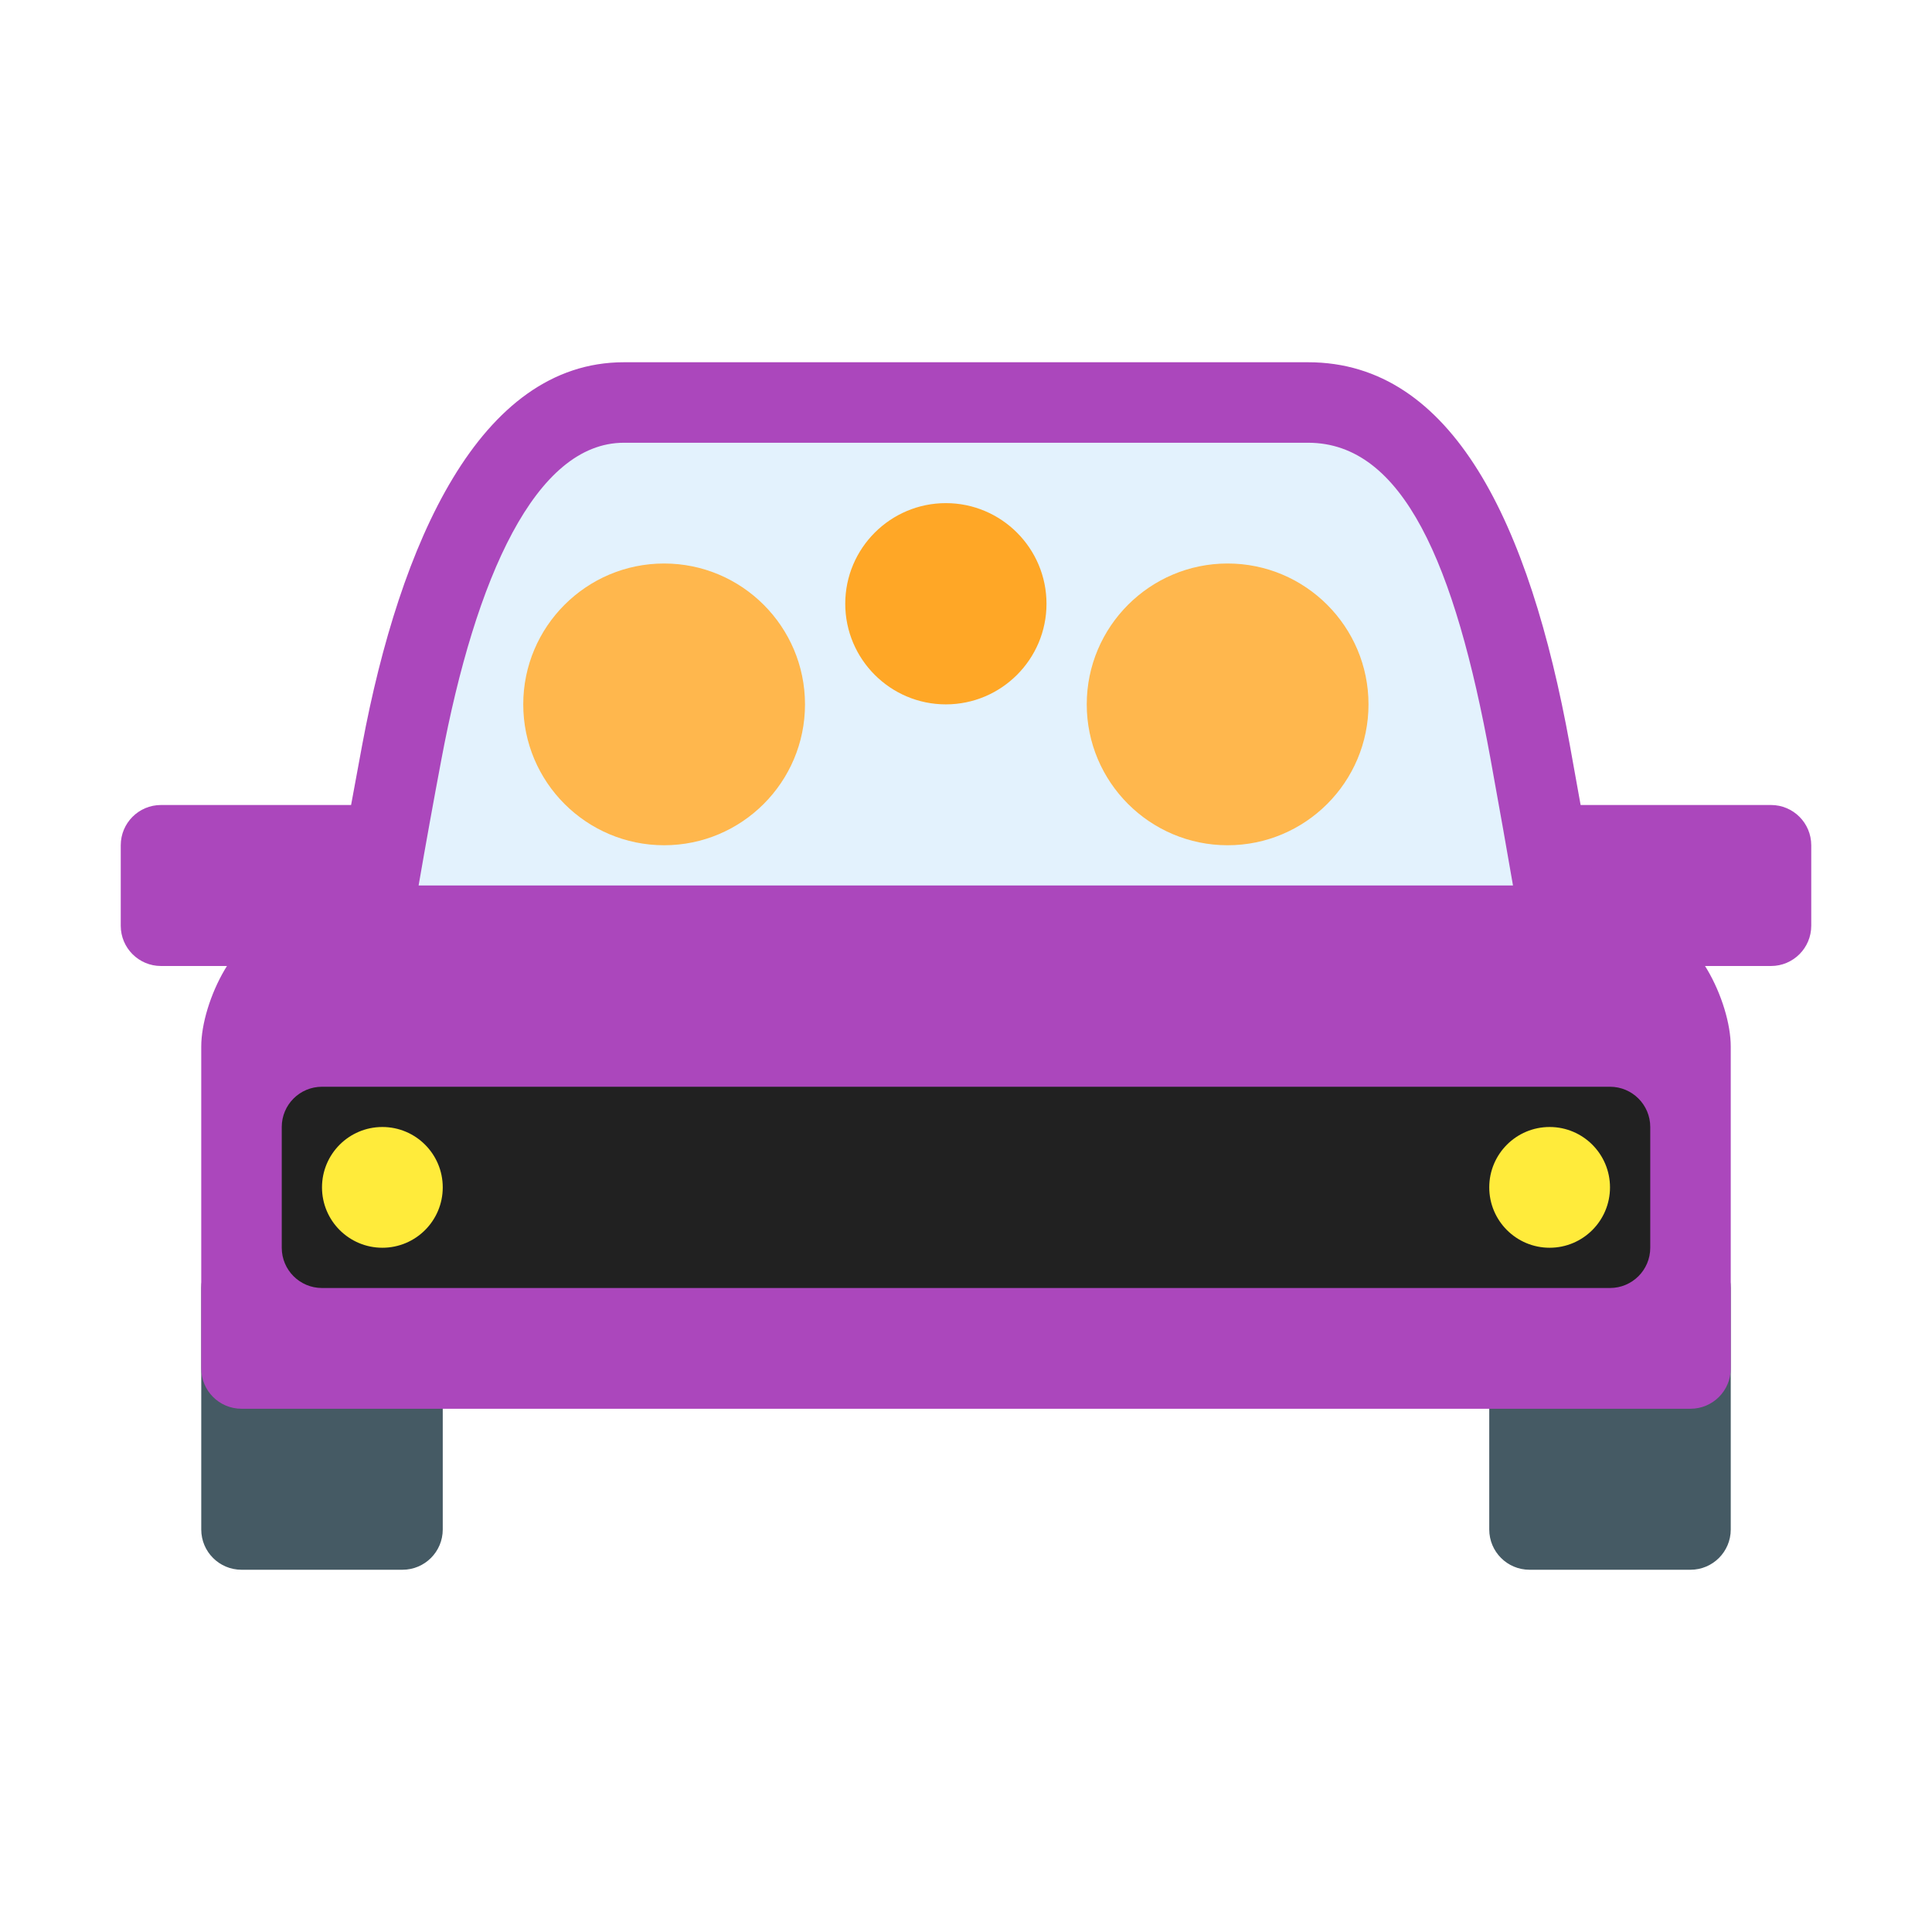
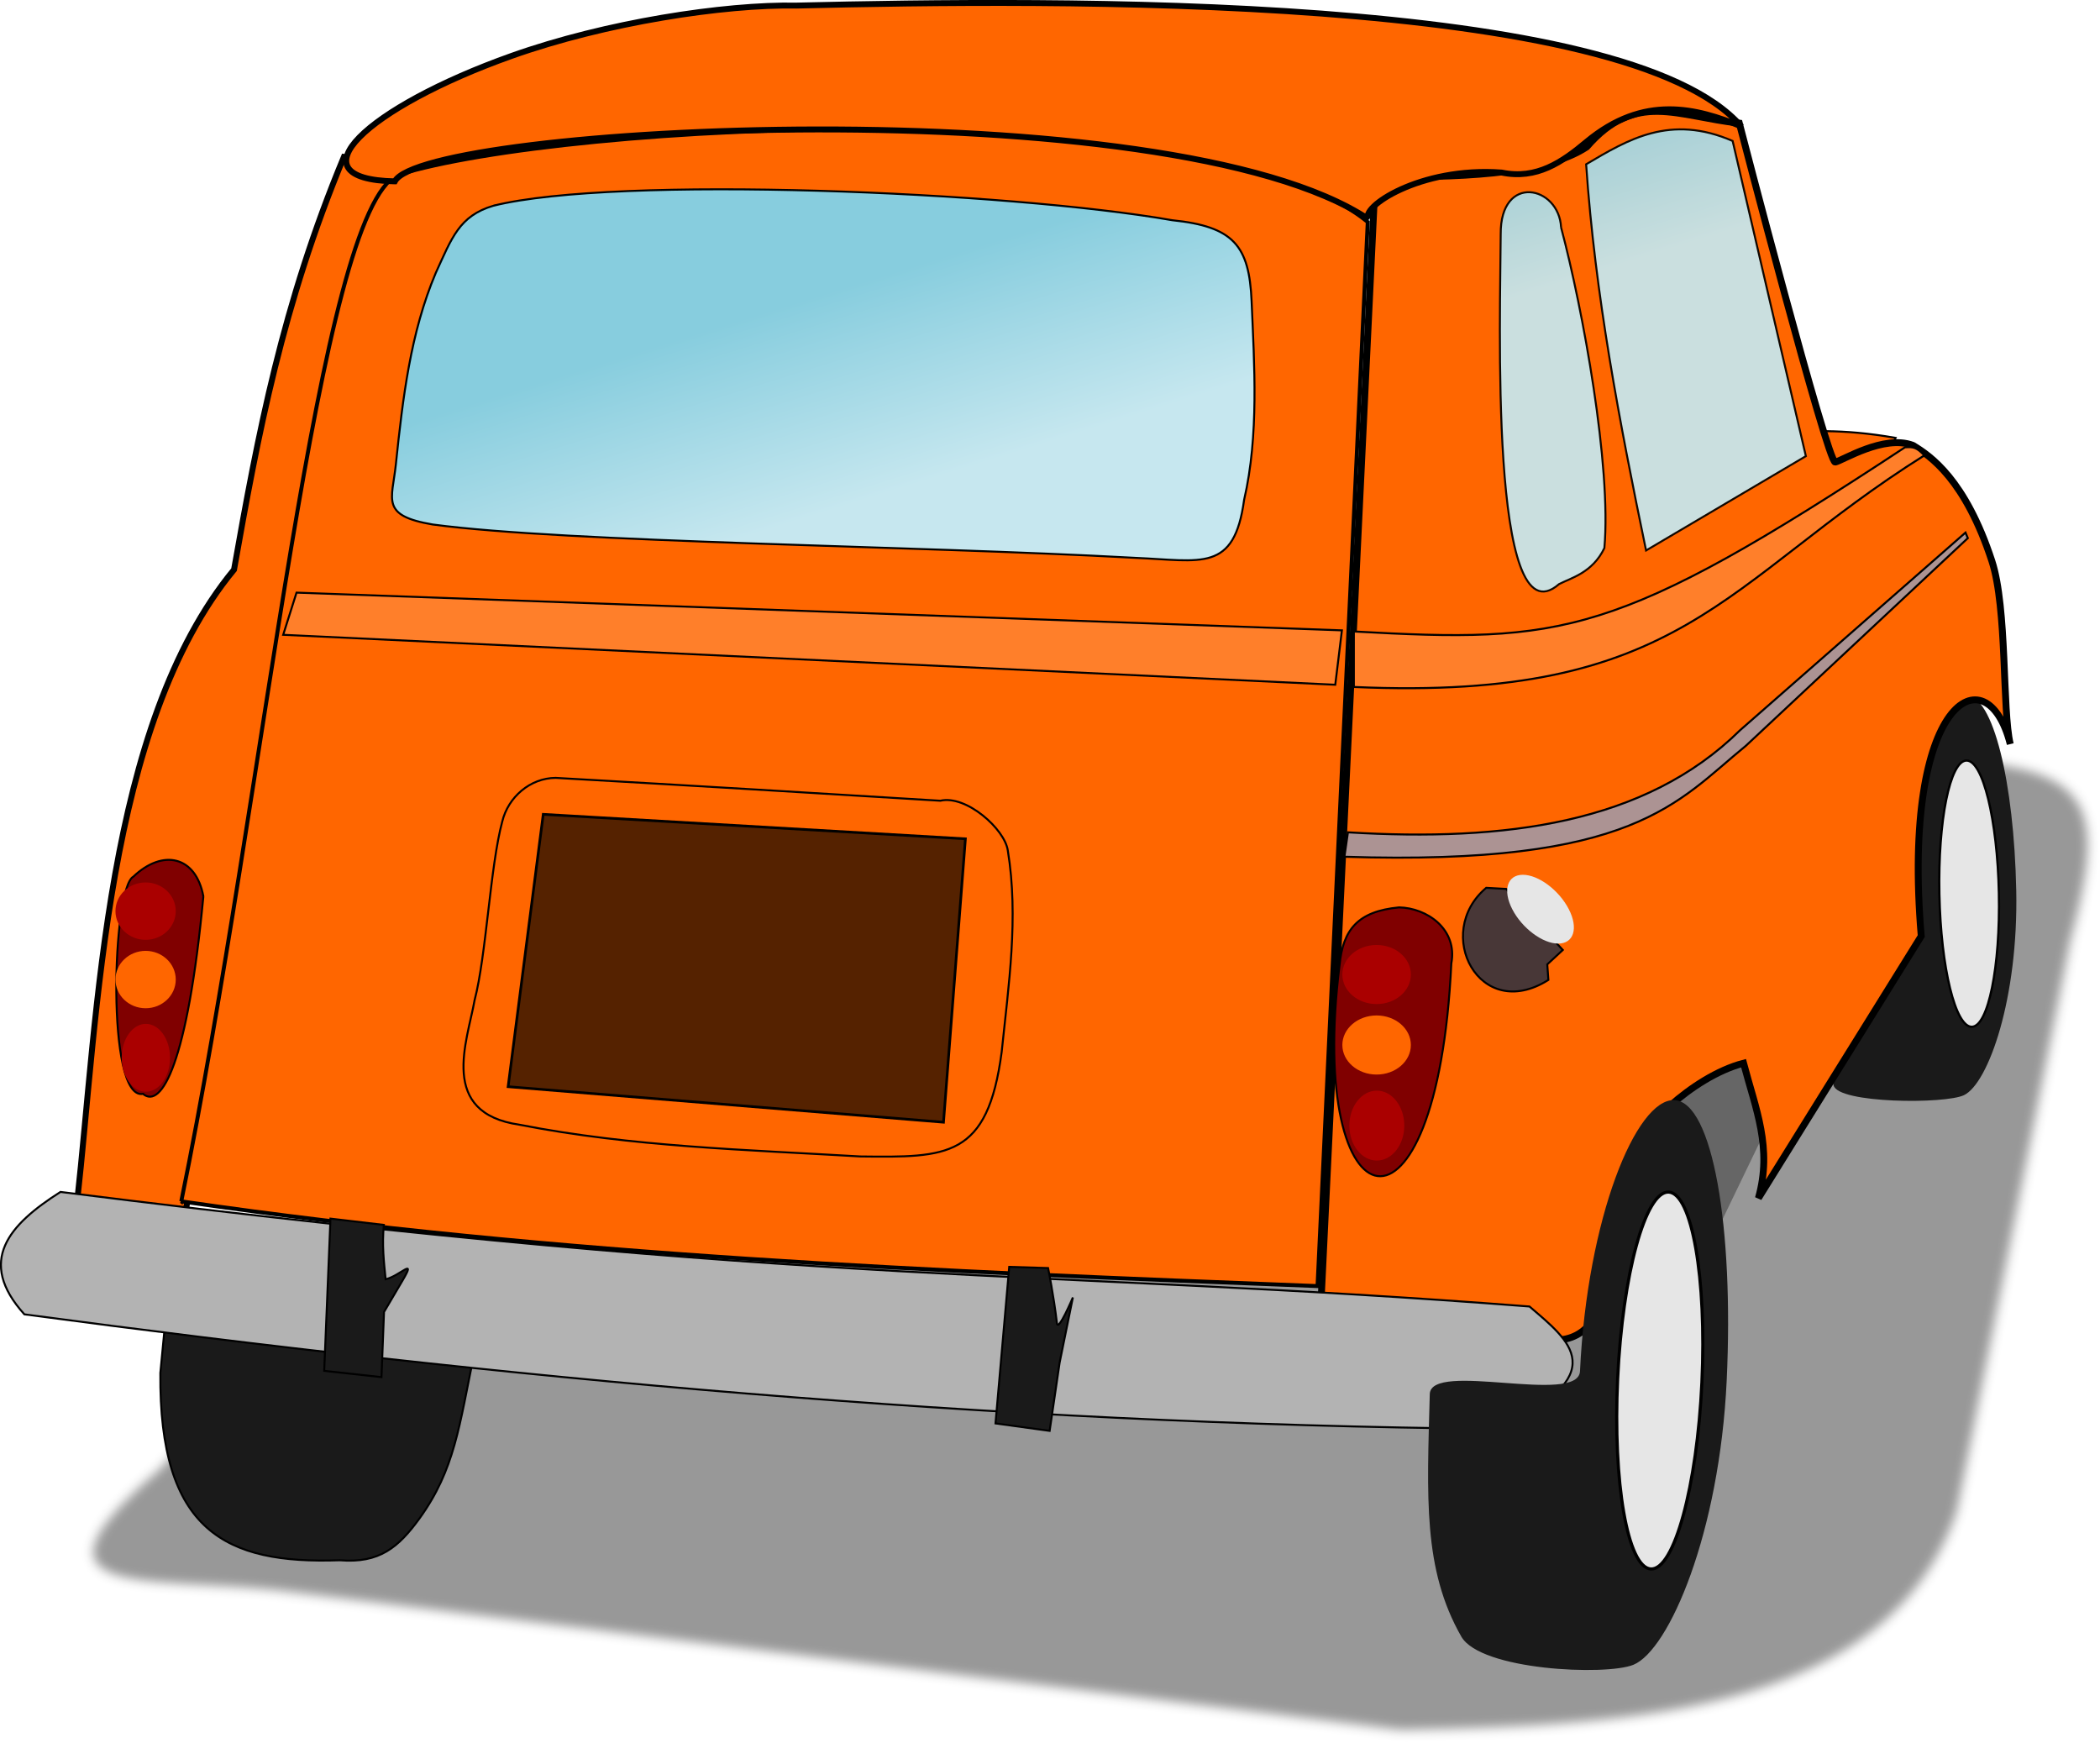
- <svg xmlns="http://www.w3.org/2000/svg" width="800px" height="800px" viewBox="0 0 1024 1024" class="icon" version="1.1">
-   <path d="M234.667 682.667a21.333 21.333 0 0 0-21.333-21.333H128a21.333 21.333 0 0 0-21.333 21.333v128a21.333 21.333 0 0 0 21.333 21.333h85.333a21.333 21.333 0 0 0 21.333-21.333v-128zM917.333 682.667a21.333 21.333 0 0 0-21.333-21.333h-85.333a21.333 21.333 0 0 0-21.333 21.333v128a21.333 21.333 0 0 0 21.333 21.333h85.333a21.333 21.333 0 0 0 21.333-21.333v-128z" fill="#455A64" />
-   <path d="M938.667 426.667H85.333a21.333 21.333 0 0 0-21.333 21.333v42.667a21.333 21.333 0 0 0 21.333 21.333h853.333a21.333 21.333 0 0 0 21.333-21.333v-42.667a21.333 21.333 0 0 0-21.333-21.333z" fill="#AB47BC" />
-   <path d="M874.667 490.667l-42.667-21.227C824.875 469.376 199.083 469.333 192 469.333l-42.667 21.333c-23.552 0-42.667 40.448-42.667 64v170.667a21.333 21.333 0 0 0 21.333 21.333h768a21.333 21.333 0 0 0 21.333-21.333v-170.667c0-23.552-19.115-64-42.667-64z" fill="#AB47BC" />
-   <path d="M848.768 490.709c-3.051-18.944-8.171-48.704-16.768-96.043C810.667 277.333 769.92 192 693.333 192h-362.667c-76.587 0-118.677 96-138.667 202.667-8.704 46.421-13.867 76.651-16.917 96.043h673.685z" fill="#AB47BC" />
-   <path d="M874.667 661.333a21.333 21.333 0 0 1-21.333 21.333H170.667a21.333 21.333 0 0 1-21.333-21.333v-64a21.333 21.333 0 0 1 21.333-21.333h682.667a21.333 21.333 0 0 1 21.333 21.333v64z" fill="#212121" />
-   <path d="M202.667 629.333m-32 0a32 32 0 1 0 64 0 32 32 0 1 0-64 0Z" fill="#FFEB3B" />
-   <path d="M821.333 629.333m-32 0a32 32 0 1 0 64 0 32 32 0 1 0-64 0Z" fill="#FFEB3B" />
-   <path d="M790.016 402.283C771.157 298.667 743.552 234.667 693.333 234.667h-362.667c-46.677 0-78.613 71.232-96.725 167.872A4333.76 4333.76 0 0 0 221.867 469.333h580.053c-2.901-16.917-6.763-38.699-11.904-67.051z" fill="#E3F2FD" />
-   <path d="M352 448c-41.173 0-74.667-33.451-74.667-74.667s33.493-74.667 74.667-74.667 74.667 33.451 74.667 74.667-33.493 74.667-74.667 74.667M650.667 448c-41.173 0-74.667-33.451-74.667-74.667s33.493-74.667 74.667-74.667 74.667 33.451 74.667 74.667-33.493 74.667-74.667 74.667" fill="#FFB74D" />
-   <path d="M501.333 373.333c-29.397 0-53.333-23.915-53.333-53.333s23.936-53.333 53.333-53.333S554.667 290.581 554.667 320s-23.936 53.333-53.333 53.333" fill="#FFA726" />
+ <svg xmlns="http://www.w3.org/2000/svg" id="svg3923" viewBox="0 0 540.52 448.46" version="1.1">
+   <defs id="defs3925">
+     <filter id="filter7578" color-interpolation-filters="sRGB">
+       <feGaussianBlur id="feGaussianBlur7580" stdDeviation="0.136" />
+     </filter>
+     <linearGradient id="linearGradient3855" y2="-106.22" gradientUnits="userSpaceOnUse" x2="2575.2" y1="-207.43" x1="2543.7">
+       <stop id="stop4359" style="stop-color:#87cdde" offset="0" />
+       <stop id="stop4361" style="stop-color:#c6e7ef" offset="1" />
+     </linearGradient>
+   </defs>
+   <g id="layer1" transform="translate(-108.92 -173.37)">
+     <g id="g3773" transform="matrix(9.857 0 0 9.857 -235.41 -117.34)">
+       <path id="path3775" style="opacity:0.452;color:#000000;filter:url(#filter7578);fill:#1a1a1a" d="m47.563 58.608-8.459 9.255c-4.076 3.492-0.127 2.756 3.286 3.181l29.128 3.619c6.022-0.118 12.717-0.438 14.512-5.711l2.952-14.847c0.805-3.017 0.825-4.354-2.174-4.679l-3.759-0.408z" />
+       <g id="g3777">
+         <g id="g3779" transform="matrix(.051538 0 0 .051538 -70.775 46.646)">
+           <path id="path3781" style="stroke:#000000;stroke-width:1px;fill:#ff6600" d="m3011.5-110.97c-56.446-9.95-67.958 7.34-83.779-14.619v23.616l74.783 9.559z" />
+           <g id="g3783" transform="matrix(.70566 -.014415 .014415 .70566 1002.7 -99.069)">
+             <path id="path3785" d="m2925.8 367.78c0 77.634-22.836 138.04-40.452 146.19-13.636 6.306-90.817 4.193-93.494-8.938-7.871-38.61-14.928-71.144-16.007-123.19-0.354-17.07 75.482 2.179 75.482-15.187 0-77.634 21.919-139.44 41.327-139.44s33.142 62.935 33.142 140.57z" style="color:#000000;fill:#1a1a1a" />
+             <path id="path3787" style="stroke-linejoin:round;color:#000000;stroke:#000000;stroke-linecap:round;stroke-width:1.6;fill:#e6e6e6" d="m2919.3 383.57c0 52.791-9.566 95.587-21.366 95.587s-21.366-42.796-21.366-95.587 9.566-95.587 21.366-95.587 21.366 42.796 21.366 95.587z" transform="translate(-6 -14.102)" />
+           </g>
+           <path id="path3789" style="fill:#666666" d="m2852.4 264.93 53.978-101.21 75.907 14.057-75.907 157.44z" transform="translate(0 -14.102)" />
+           <path id="path3791" d="m2225.3-253.34 25.048 3.578c-47.879 174.98-72.257 355.57-105.77 533.43l-8.338 28.365-66.397-18.687 20.277-17.096c10.57-94.513 14.335-241.52 79.518-320.46 12.209-68.917 24.432-134.04 55.662-209.13z" style="stroke:#000000;stroke-width:3;fill:#ff6600" />
+           <path id="path3793" d="m2132.3 362.8c-0.693 80.086 32.925 96.959 90.907 94.904 20.05 1.636 29.749-6.475 40.53-21.379 17.696-24.645 19.991-46.39 27.68-83.861l-26.58-49.344-125.95-8.996z" style="stroke:#000000;stroke-width:1px;fill:#1a1a1a" />
+           <path id="path3795" d="m2142.9 275.85c191.9 27.91 383.81 35.541 575.71 42.94l25.446-539.13c-82.574-67.317-407.93-50.096-491.42-23.855-40.429 18.593-66.935 310.91-109.73 520.05z" style="stroke:#000000;stroke-width:2;fill:#ff6600" />
+           <path id="path3797" d="m2747.9-243.34c39.327 0.419 85.092-0.43 107.09-15.048 24.675-28.502 45.83-15.461 77.312-12.026 0 0 44.835 172.51 48.598 171.72 3.763-0.795 24.607-14.037 39.32-8.513 8.916 5.334 26.586 17.429 40.063 58.66 7.817 23.916 5.217 75.567 9.301 92.718-11.845-46.822-55.291-23.007-45.104 97.29l-82.5 132.77c7.171-25.52-1.332-44.978-7.526-68.38-26.628 6.968-54.37 35.678-53.967 43.964-13.551 44.637-8.054 104.56-49.49 95.378-40.471-0.159-111.46-0.992-111.46-0.992z" style="stroke:#000000;stroke-width:3.487;fill:#ff6600" />
+           <path id="path3799" d="m2734 88.884c79.453 4.766 150.6-4.29 198.68-51.726l114.22-100.14 1.183 2.811-112.45 105.2c-34.939 28.454-56.086 60.983-203.41 56.223z" style="stroke:#000000;stroke-width:1.026px;fill:#ac9393" />
+           <path id="path3801" d="m2814.2 117.56 28.676 30.925-7.872 7.31 0.562 7.872c-34.952 22.081-58.656-23.797-31.488-46.669z" style="stroke:#000000;stroke-width:1px;fill:#483737" />
+           <path id="path3803" style="color:#000000;fill:#e6e6e6" d="m1286.5 42.265c0 9.627-6.042 17.431-13.495 17.431-7.453 0-13.495-7.804-13.495-17.431 0-9.627 6.042-17.431 13.495-17.431 7.453 0 13.495 7.804 13.495 17.431z" transform="matrix(1.0618 0 .51379 1 1458.2 85.561)" />
+           <path id="path3805" d="m2759.9 126.91c-21.009 2.005-28.398 11.345-30.126 29.184-16.776 134.7 49.382 150.77 56.62-0.745 3.317-17.501-12.507-28.187-26.494-28.439z" style="stroke:#000000;stroke-width:1px;fill:#800000" />
+           <path id="path3807" style="color:#000000;fill:#aa0000" d="m1212.5 72.979c0 8.268-7.772 14.971-17.36 14.971-9.588 0-17.36-6.703-17.36-14.971 0-8.268 7.772-14.971 17.36-14.971 9.588 0 17.36 6.703 17.36 14.971z" transform="translate(1553.4 87.951)" />
+           <path id="path3809" style="color:#000000;fill:#ff6600" d="m1212.5 72.979c0 8.268-7.772 14.971-17.36 14.971-9.588 0-17.36-6.703-17.36-14.971 0-8.268 7.772-14.971 17.36-14.971 9.588 0 17.36 6.703 17.36 14.971z" transform="translate(1553.4 123.66)" />
+           <path id="path3811" style="color:#000000;fill:#aa0000" d="m1212.5 72.979c0 8.268-7.772 14.971-17.36 14.971-9.588 0-17.36-6.703-17.36-14.971 0-8.268 7.772-14.971 17.36-14.971 9.588 0 17.36 6.703 17.36 14.971z" transform="matrix(.80162 0 0 1.1831 1790.6 151.13)" />
+           <path id="path3813" d="m2081.7 271.08c389.81 49.012 494.39 38.699 744.29 58.048 20.226 17.368 43.486 34.347-16.699 62.024-259.44-2.522-505.44-25.96-745.88-58.048-24.398-27.028-7.723-45.498 18.289-62.024z" style="stroke:#000000;stroke-width:1px;fill:#b3b3b3" />
+           <path id="path3815" d="m2218.5 284.6 27.036 3.181c-0.965 10.346 0.014 18.509 0.907 27.547 7.291-1.701 15.684-11.452 8.668 0.467l-9.481 16.107-1.287 33.011-29.024-3.181z" style="stroke:#000000;stroke-width:1px;fill:#1a1a1a" />
+           <path id="path3817" style="stroke:#000000;stroke-width:1px;fill:#1a1a1a" d="m2562.4 309.05 19.681 0.596s2.798 13.602 4.49 27.9c0.569 4.807 8.073-12.993 8.073-12.993l-6.704 32.992-5.064 34.601-27.434-3.777z" />
+           <path id="path3819" d="m2301-228.58c62.395-15.526 260.95-7.195 344 7.336 31.178 3.194 38.997 12.943 40.2 41.087 1.362 31.982 3.792 67.787-3.796 100.59-5.055 36.941-21.452 30.778-55.368 29.366-111.41-6.121-287.66-7.77-355.71-16.881-26.683-4.52-20.586-12.456-18.704-30.388 3.566-34.09 7.428-66.75 20.222-97.06 8.114-17.681 11.852-28.91 29.158-34.054z" style="stroke:#000000;stroke-width:1px;fill:url(#linearGradient3855)" />
+           <path id="path3821" d="m2737-12.88c106.17 5.842 132.53 3.314 279.23-93.303 4.359-0.349 5.994 0.081 9.818 4.088-102.11 64.197-121.88 124.83-289.05 117.33z" style="stroke:#000000;stroke-width:1.026px;fill:#ff7f2a" />
+           <path id="path3823" d="m2201.3-32.563 529.66 19.117-3.374 27.551-533.04-25.302z" style="stroke:#000000;stroke-width:1px;fill:#ff7f2a" />
+           <path id="path3825" d="m2487 253.11c-57.687-3.408-115.75-4.92-172.63-16.062-41.431-5.92-26.514-42.32-22.847-63.143 5.875-22.311 7.961-68.199 13.995-90.435 2.987-12.412 14.127-22.111 27.096-22.178 68.57 3.87 132.57 7.77 194.88 11.585 13.199-3.062 32.678 14.441 34.186 25.204 5.573 33.876 0.376 68.314-3.115 102.14-7.112 53.761-27.455 53.4-71.573 52.887z" style="stroke:#000000;stroke-width:1px;fill:none" />
+           <path id="path3827" d="m2326.3 79.764 213.9 12.404-11.1 143.6-220.6-18.01z" style="stroke:#000000;stroke-width:1.342px;fill:#552200" />
+           <path id="path3829" d="m2842-217.6c11.061 41.5 25.586 121.2 21.941 162.45-6.009 12.594-17.101 15.199-22.975 18.278-35.599 30.974-29.619-138.36-29.562-177.29-0.206-31.031 29.562-24.557 30.596-3.436z" style="opacity:.931;stroke-width:1px;color:#000000;stroke:#000000;fill:url(#linearGradient3855)" />
+           <path id="path3831" d="m2854.7-249.6c21.363-12.619 42.623-25.505 74.22-11.808l37.11 159.69-80.968 47.793c-13.387-64.68-25.838-129.52-30.363-195.67z" style="opacity:.931;stroke-width:1px;color:#000000;stroke:#000000;fill:url(#linearGradient3855)" />
+           <path id="path3833" d="m2154.1 121.36c-8.015 84.793-21.261 107.91-30.601 100.03-18.856 3.648-15.513-104.47-4.9-110.03 14.885-14.194 31.705-10.571 35.501 10.002z" style="stroke:#000000;stroke-width:1px;fill:#800000" />
+           <path id="path3835" style="color:#000000;fill:#aa0000" d="m1212.5 72.979c0 8.268-7.772 14.971-17.36 14.971-9.588 0-17.36-6.703-17.36-14.971 0-8.268 7.772-14.971 17.36-14.971 9.588 0 17.36 6.703 17.36 14.971z" transform="matrix(.87976 0 0 .97088 1073.4 57.96)" />
+           <path id="path3837" style="color:#000000;fill:#ff6600" d="m1212.5 72.979c0 8.268-7.772 14.971-17.36 14.971-9.588 0-17.36-6.703-17.36-14.971 0-8.268 7.772-14.971 17.36-14.971 9.588 0 17.36 6.703 17.36 14.971z" transform="matrix(.87976 0 0 .97088 1073.4 92.624)" />
+           <path id="path3839" style="color:#000000;fill:#aa0000" d="m1212.5 72.979c0 8.268-7.772 14.971-17.36 14.971-9.588 0-17.36-6.703-17.36-14.971 0-8.268 7.772-14.971 17.36-14.971 9.588 0 17.36 6.703 17.36 14.971z" transform="matrix(.70524 0 0 1.1486 1282.1 119.3)" />
+           <path id="path3841" d="m2251.1-240.94c14.63-28.043 391.62-48.491 493.4 19.181-4.778-5.729 25.873-26.728 67.389-23.64 17.735 3.654 30.652-5.268 42.928-15.548 29.209-24.343 55.902-17.057 78.549-7.824-58.516-67.702-349.07-64.361-478.7-61.229-36.767-0.675-96.784 8.575-144.28 25.46-73.423 26.104-112.48 62.517-59.289 63.6z" style="stroke:#000000;stroke-width:3;fill:#ff6600" />
+           <g id="g3843" transform="matrix(.99889 .047029 -.047029 .99889 20.663 -138.43)">
+             <path id="path3845" style="color:#000000;fill:#1a1a1a" d="m2925.8 367.78c0 77.634-22.836 138.04-40.452 146.19-13.636 6.306-77.195 6.448-87.759-10.173-21.137-33.255-20.662-69.908-21.741-121.96-0.354-17.07 75.482 2.179 75.482-15.187 0-77.634 21.919-139.44 41.327-139.44s33.142 62.935 33.142 140.57z" />
+             <path id="path3847" style="stroke-linejoin:round;color:#000000;stroke:#000000;stroke-linecap:round;stroke-width:1.6;fill:#e6e6e6" d="m2919.3 383.57c0 52.791-9.566 95.587-21.366 95.587s-21.366-42.796-21.366-95.587 9.566-95.587 21.366-95.587 21.366 42.796 21.366 95.587z" transform="translate(-6 -14.102)" />
+           </g>
+         </g>
+       </g>
+     </g>
+   </g>
</svg>
